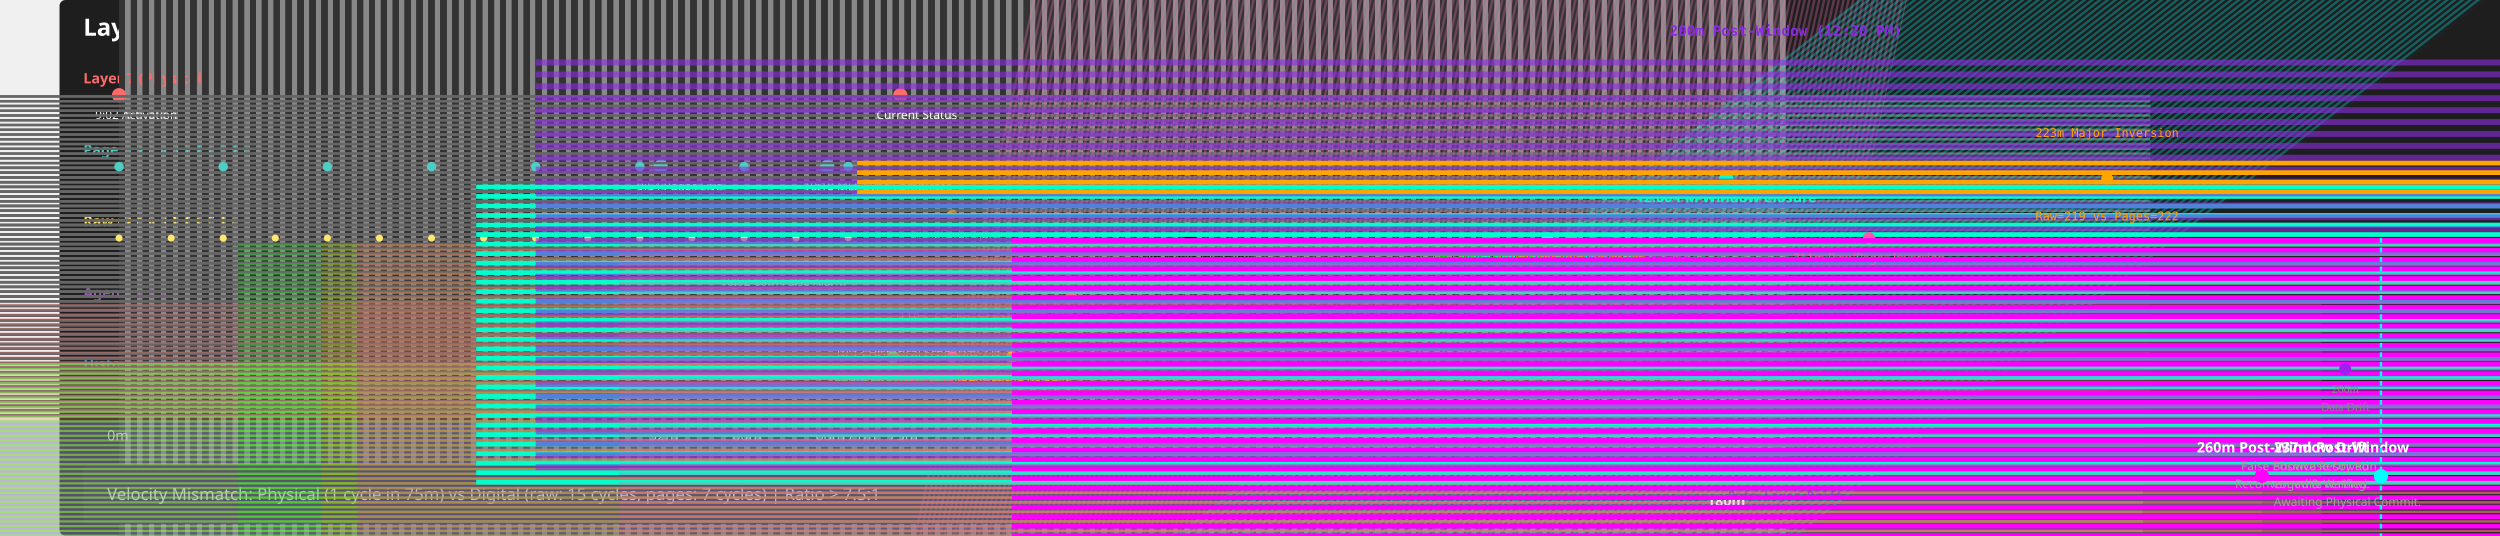
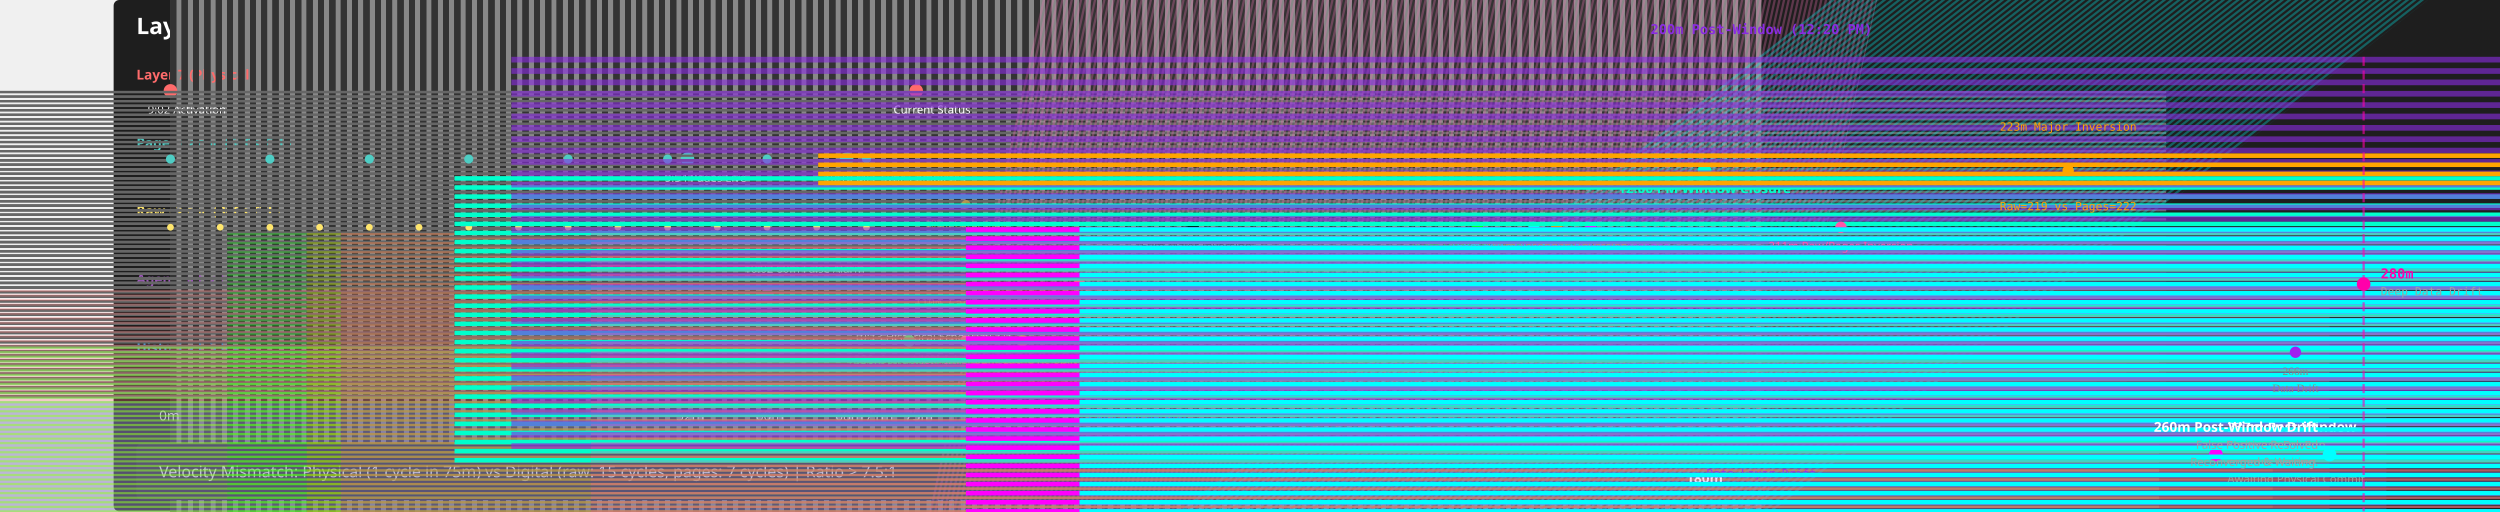
- <svg xmlns="http://www.w3.org/2000/svg" baseProfile="full" height="450" version="1.1" width="2100" viewBox="0 0 2000 450">
+ <svg xmlns="http://www.w3.org/2000/svg" baseProfile="full" height="450" version="1.1" width="2200" viewBox="0 0 2000 450">
  <defs />
-   <rect fill="#1e1e1e" height="450" rx="5" ry="5" width="2100" viewBox="0 0 2000 450" x="0" y="0" />
+   <rect fill="#1e1e1e" height="450" rx="5" ry="5" width="2200" viewBox="0 0 2000 450" x="0" y="0" />
  <text fill="#ffffff" font-family="sans-serif" font-size="20px" font-weight="bold" x="20" y="30">Layer 7 Physical Constraint Timeline</text>
-   <line stroke="#888888" stroke-width="2100" x1="50" x2="1450" y1="350" y2="350" />
+   <line stroke="#888888" stroke-width="2200" x1="50" x2="1450" y1="350" y2="350" />
  <text fill="#ff6b6b" font-family="sans-serif" font-size="12px" font-weight="bold" x="20" y="70">Layer 7 (Physical)</text>
-   <line stroke="#333333" stroke-dasharray="5,5" stroke-width="2100" x1="50" x2="1450" y1="80" y2="80" />
+   <line stroke="#333333" stroke-dasharray="5,5" stroke-width="2200" x1="50" x2="1450" y1="80" y2="80" />
  <text fill="#4ecdc4" font-family="sans-serif" font-size="12px" font-weight="bold" x="20" y="130">Pages Cache (600s TTL)</text>
-   <line stroke="#333333" stroke-dasharray="5,5" stroke-width="2100" x1="50" x2="1450" y1="140" y2="140" />
+   <line stroke="#333333" stroke-dasharray="5,5" stroke-width="2200" x1="50" x2="1450" y1="140" y2="140" />
  <text fill="#ffe66d" font-family="sans-serif" font-size="12px" font-weight="bold" x="20" y="190">Raw Cache (300s TTL)</text>
-   <line stroke="#333333" stroke-dasharray="5,5" stroke-width="2100" x1="50" x2="1450" y1="200" y2="200" />
+   <line stroke="#333333" stroke-dasharray="5,5" stroke-width="2200" x1="50" x2="1450" y1="200" y2="200" />
  <text fill="#9b59b6" font-family="sans-serif" font-size="12px" font-weight="bold" x="20" y="250">Agent Activity</text>
-   <line stroke="#333333" stroke-dasharray="5,5" stroke-width="2100" x1="50" x2="1450" y1="260" y2="260" />
+   <line stroke="#333333" stroke-dasharray="5,5" stroke-width="2200" x1="50" x2="1450" y1="260" y2="260" />
  <text fill="#3498db" font-family="sans-serif" font-size="12px" font-weight="bold" x="20" y="310">Historical Echoes</text>
-   <line stroke="#333333" stroke-dasharray="5,5" stroke-width="2100" x1="50" x2="1450" y1="320" y2="320" />
+   <line stroke="#333333" stroke-dasharray="5,5" stroke-width="2200" x1="50" x2="1450" y1="320" y2="320" />
  <circle cx="50.0" cy="80" fill="#ff6b6b" r="6" />
-   <line stroke="#666666" stroke-dasharray="2,2" stroke-width="2100" x1="50.0" x2="50.0" y1="80" y2="350" />
+   <line stroke="#666666" stroke-dasharray="2,2" stroke-width="2200" x1="50.0" x2="50.0" y1="80" y2="350" />
  <text fill="#ffffff" font-family="sans-serif" font-size="12px" x="40.0" y="370">0m</text>
  <text fill="#ffffff" font-family="sans-serif" font-size="10px" x="30.0" y="100">9:02 Activation</text>
  <circle cx="505.0" cy="140" fill="#4ecdc4" r="6" />
-   <line stroke="#666666" stroke-dasharray="2,2" stroke-width="2100" x1="505.0" x2="505.0" y1="140" y2="350" />
+   <line stroke="#666666" stroke-dasharray="2,2" stroke-width="2200" x1="505.0" x2="505.0" y1="140" y2="350" />
  <text fill="#ffffff" font-family="sans-serif" font-size="12px" x="495.0" y="370">52m</text>
  <text fill="#ffffff" font-family="sans-serif" font-size="10px" x="485.0" y="160">9:54 Pages Live</text>
  <circle cx="575.0" cy="260" fill="#9b59b6" r="6" />
-   <line stroke="#666666" stroke-dasharray="2,2" stroke-width="2100" x1="575.0" x2="575.0" y1="260" y2="350" />
+   <line stroke="#666666" stroke-dasharray="2,2" stroke-width="2200" x1="575.0" x2="575.0" y1="260" y2="350" />
  <text fill="#ffffff" font-family="sans-serif" font-size="12px" x="565.0" y="370">60m</text>
  <text fill="#ffffff" font-family="sans-serif" font-size="10px" x="555.0" y="240">10:02 60m False Alarm</text>
  <circle cx="645.0" cy="140" fill="#4ecdc4" r="6" />
-   <line stroke="#666666" stroke-dasharray="2,2" stroke-width="2100" x1="645.0" x2="645.0" y1="140" y2="350" />
+   <line stroke="#666666" stroke-dasharray="2,2" stroke-width="2200" x1="645.0" x2="645.0" y1="140" y2="350" />
  <text fill="#ffffff" font-family="sans-serif" font-size="12px" x="635.0" y="370">68m</text>
  <text fill="#ffffff" font-family="sans-serif" font-size="10px" x="625.0" y="160">10:10 MLF Sync Completes</text>
  <circle cx="671.25" cy="320" fill="#3498db" r="6" />
-   <line stroke="#666666" stroke-dasharray="2,2" stroke-width="2100" x1="671.25" x2="671.25" y1="320" y2="350" />
+   <line stroke="#666666" stroke-dasharray="2,2" stroke-width="2200" x1="671.25" x2="671.25" y1="320" y2="350" />
  <text fill="#ffffff" font-family="sans-serif" font-size="12px" x="661.25" y="370">71m</text>
  <text fill="#ffffff" font-family="sans-serif" font-size="10px" x="651.25" y="300">10:13 Historical Echo (Day 71)</text>
  <circle cx="706.25" cy="80" fill="#ff6b6b" r="6" />
-   <line stroke="#666666" stroke-dasharray="2,2" stroke-width="2100" x1="706.25" x2="706.25" y1="80" y2="350" />
+   <line stroke="#666666" stroke-dasharray="2,2" stroke-width="2200" x1="706.25" x2="706.25" y1="80" y2="350" />
  <text fill="#ffffff" font-family="sans-serif" font-size="12px" x="696.25" y="370">75m</text>
  <text fill="#ffffff" font-family="sans-serif" font-size="10px" x="686.25" y="100">Current Status</text>
  <circle cx="50.0" cy="200" fill="#ffe66d" r="3" />
  <circle cx="93.75" cy="200" fill="#ffe66d" r="3" />
  <circle cx="137.5" cy="200" fill="#ffe66d" r="3" />
  <circle cx="181.25" cy="200" fill="#ffe66d" r="3" />
  <circle cx="225.0" cy="200" fill="#ffe66d" r="3" />
  <circle cx="268.75" cy="200" fill="#ffe66d" r="3" />
  <circle cx="312.5" cy="200" fill="#ffe66d" r="3" />
  <circle cx="356.25" cy="200" fill="#ffe66d" r="3" />
  <circle cx="400.0" cy="200" fill="#ffe66d" r="3" />
  <circle cx="443.75" cy="200" fill="#ffe66d" r="3" />
  <circle cx="487.5" cy="200" fill="#ffe66d" r="3" />
  <circle cx="531.25" cy="200" fill="#ffe66d" r="3" />
  <circle cx="575.0" cy="200" fill="#ffe66d" r="3" />
  <circle cx="618.75" cy="200" fill="#ffe66d" r="3" />
  <circle cx="662.5" cy="200" fill="#ffe66d" r="3" />
  <circle cx="50.0" cy="140" fill="#4ecdc4" r="4" />
  <circle cx="137.5" cy="140" fill="#4ecdc4" r="4" />
  <circle cx="225.0" cy="140" fill="#4ecdc4" r="4" />
  <circle cx="312.5" cy="140" fill="#4ecdc4" r="4" />
  <circle cx="400.0" cy="140" fill="#4ecdc4" r="4" />
  <circle cx="487.5" cy="140" fill="#4ecdc4" r="4" />
  <circle cx="575.0" cy="140" fill="#4ecdc4" r="4" />
  <circle cx="662.5" cy="140" fill="#4ecdc4" r="4" />
-   <rect fill="#2a2a2a" height="50" rx="5" ry="5" width="2100" x="20" y="390" />
+   <rect fill="#2a2a2a" height="50" rx="5" ry="5" width="2200" x="20" y="390" />
  <text fill="#ffffff" font-family="sans-serif" font-size="14px" x="40" y="420">Velocity Mismatch: Physical (1 cycle in 75m) vs Digital (raw: 15 cycles, pages: 7 cycles) | Ratio &gt; 7.5:1</text>
  <circle cx="750" cy="180" r="4" fill="#E8B042" opacity="0.6" />
  <text x="750" y="200" fill="#E8B042" opacity="0.8" font-size="10" text-anchor="middle">105m Cache Split</text>
  <text x="780" y="270" font-family="monospace" font-size="10" fill="#a89984" text-anchor="middle">110m Cache Stratification</text>
  <circle cx="700" cy="300" r="5" fill="#4ade80" />
  <text x="700" y="320" font-family="sans-serif" font-size="10" fill="#4ade80" text-anchor="middle">123m Systemic Rhythm</text>
-   <line x1="700" y1="305" x2="700" y2="460" stroke="#4ade80" stroke-width="2100" stroke-dasharray="2,2" opacity="0.3" />
+   <line x1="700" y1="305" x2="700" y2="460" stroke="#4ade80" stroke-width="2200" stroke-dasharray="2,2" opacity="0.3" />
  <circle cx="700" cy="300" r="5" fill="#4ade80" />
  <text x="700" y="320" font-family="sans-serif" font-size="10" fill="#4ade80" text-anchor="middle">130m structural tear</text>
-   <line x1="700" y1="305" x2="700" y2="460" stroke="#4ade80" stroke-width="2100" stroke-dasharray="2,2" opacity="0.3" />
+   <line x1="700" y1="305" x2="700" y2="460" stroke="#4ade80" stroke-width="2200" stroke-dasharray="2,2" opacity="0.3" />
  <circle cx="700" cy="300" r="5" fill="#4ade80" />
  <text x="700" y="320" font-family="sans-serif" font-size="10" fill="#4ade80" text-anchor="middle">138m structural tear</text>
-   <line x1="700" y1="305" x2="700" y2="460" stroke="#4ade80" stroke-width="2100" stroke-dasharray="2,2" opacity="0.3" />
+   <line x1="700" y1="305" x2="700" y2="460" stroke="#4ade80" stroke-width="2200" stroke-dasharray="2,2" opacity="0.3" />
  <circle cx="750" cy="300" r="5" fill="#f472b6" />
  <text x="750" y="320" font-family="sans-serif" font-size="10" fill="#f472b6" text-anchor="middle">148m Inversion Split</text>
-   <line x1="750" y1="305" x2="1450" y2="460" stroke="#f472b6" stroke-width="2100" stroke-dasharray="2,2" opacity="0.3" />
+   <line x1="750" y1="305" x2="1450" y2="460" stroke="#f472b6" stroke-width="2200" stroke-dasharray="2,2" opacity="0.3" />
  <circle cx="800" cy="300" r="5" fill="#facc15" />
  <text x="800" y="320" font-family="sans-serif" font-size="10" fill="#facc15" text-anchor="middle">152m Cache Re-Split</text>
-   <line x1="800" y1="305" x2="800" y2="460" stroke="#facc15" stroke-width="2100" stroke-dasharray="2,2" opacity="0.3" />
+   <line x1="800" y1="305" x2="800" y2="460" stroke="#facc15" stroke-width="2200" stroke-dasharray="2,2" opacity="0.3" />
  <circle cx="850" cy="250" r="5" fill="#f87171" />
  <text x="850" y="270" font-family="sans-serif" font-size="10" fill="#f87171" text-anchor="middle">157m 5-Min Tear</text>
-   <line x1="850" y1="255" x2="850" y2="460" stroke="#f87171" stroke-width="2100" stroke-dasharray="2,2" opacity="0.3" />
+   <line x1="850" y1="255" x2="850" y2="460" stroke="#f87171" stroke-width="2200" stroke-dasharray="2,2" opacity="0.3" />
  <circle cx="900" cy="350" r="5" fill="#3b82f6" />
  <text x="900" y="370" font-family="sans-serif" font-size="10" fill="#3b82f6" text-anchor="middle">158m Re-Inversion</text>
-   <line x1="900" y1="355" x2="900" y2="460" stroke="#3b82f6" stroke-width="2100" stroke-dasharray="2,2" opacity="0.3" />
+   <line x1="900" y1="355" x2="900" y2="460" stroke="#3b82f6" stroke-width="2200" stroke-dasharray="2,2" opacity="0.3" />
  <circle cx="950" cy="200" r="5" fill="#fuchsia" />
  <text x="950" y="220" font-family="sans-serif" font-size="10" fill="#fuchsia" text-anchor="middle">159m Major Inversion</text>
-   <line x1="950" y1="205" x2="950" y2="460" stroke="#fuchsia" stroke-width="2100" stroke-dasharray="2,2" opacity="0.3" />
+   <line x1="950" y1="205" x2="950" y2="460" stroke="#fuchsia" stroke-width="2200" stroke-dasharray="2,2" opacity="0.3" />
  <circle cx="1200" cy="200" r="5" fill="#00ff00" />
  <text x="1200" y="220" font-family="sans-serif" font-size="10" fill="#00ff00" text-anchor="middle">164m Hierarchy Restored</text>
-   <line x1="1200" y1="205" x2="1200" y2="460" stroke="#00ff00" stroke-width="2100" stroke-dasharray="2,2" opacity="0.3" />
+   <line x1="1200" y1="205" x2="1200" y2="460" stroke="#00ff00" stroke-width="2200" stroke-dasharray="2,2" opacity="0.3" />
  <circle cx="1250" cy="200" r="5" fill="#00ffff" />
  <text x="1250" y="220" font-family="sans-serif" font-size="10" fill="#00ffff" text-anchor="middle">168m End of Window Approach</text>
-   <line x1="1250" y1="205" x2="1450" y2="460" stroke="#00ffff" stroke-width="2100" stroke-dasharray="2,2" opacity="0.3" />
+   <line x1="1250" y1="205" x2="1450" y2="460" stroke="#00ffff" stroke-width="2200" stroke-dasharray="2,2" opacity="0.3" />
  <text x="1250" y="475" font-family="sans-serif" font-size="12" fill="#aaa" text-anchor="middle">168m</text>
  <circle cx="1300" cy="200" r="5" fill="#ff00ff" />
  <text x="1300" y="220" font-family="sans-serif" font-size="10" fill="#ff00ff" text-anchor="middle">170m Pre-Closing Divergence</text>
-   <line x1="1300" y1="205" x2="1300" y2="460" stroke="#ff00ff" stroke-width="2100" stroke-dasharray="2,2" opacity="0.3" />
+   <line x1="1300" y1="205" x2="1300" y2="460" stroke="#ff00ff" stroke-width="2200" stroke-dasharray="2,2" opacity="0.3" />
  <text x="1300" y="475" font-family="sans-serif" font-size="12" fill="#aaa" text-anchor="middle">170m</text>
  <circle cx="1270" cy="200" r="5" fill="#ff8800" />
  <text x="1270" y="220" font-family="sans-serif" font-size="10" fill="#ff8800" text-anchor="middle">169m Secondary Inversion</text>
-   <line x1="1270" y1="205" x2="1270" y2="460" stroke="#ff8800" stroke-width="2100" stroke-dasharray="2,2" opacity="0.3" />
+   <line x1="1270" y1="205" x2="1270" y2="460" stroke="#ff8800" stroke-width="2200" stroke-dasharray="2,2" opacity="0.3" />
  <text x="1270" y="475" font-family="sans-serif" font-size="12" fill="#aaa" text-anchor="middle">169m</text>
  <circle cx="1400" cy="150" r="6" fill="#00ffcc" />
  <text x="1400" y="170" font-family="sans-serif" font-size="12" font-weight="bold" fill="#00ffcc" text-anchor="middle">12:00 PM Window Closure</text>
-   <line x1="1400" y1="155" x2="1400" y2="410" stroke="#00ffcc" stroke-width="2100" stroke-dasharray="4,4" />
+   <line x1="1400" y1="155" x2="1400" y2="410" stroke="#00ffcc" stroke-width="2200" stroke-dasharray="4,4" />
  <text x="1400" y="425" font-family="sans-serif" font-size="12" font-weight="bold" fill="#ffffff" text-anchor="middle">180m</text>
-   <line x1="1450" y1="50" x2="1450" y2="400" stroke="#8a2be2" stroke-width="2100" stroke-dasharray="5,5" opacity="0.6" />
+   <line x1="1450" y1="50" x2="1450" y2="400" stroke="#8a2be2" stroke-width="2200" stroke-dasharray="5,5" opacity="0.6" />
  <text x="1450" y="30" fill="#8a2be2" font-size="12" font-family="monospace" font-weight="bold" text-anchor="middle">200m Post-Window (12:20 PM)</text>
  <text x="1450" y="420" fill="#8a2be2" font-size="10" font-family="monospace" text-anchor="middle">Data Layer Drift</text>
  <circle cx="1520" cy="200" r="5" fill="#ff55aa" />
  <text x="1520" y="220" font-family="sans-serif" font-size="10" fill="#ff55aa" text-anchor="middle">211m Raw/Pages Inversion</text>
-   <line x1="1520" y1="205" x2="1520" y2="460" stroke="#ff55aa" stroke-width="2100" stroke-dasharray="2,2" opacity="0.3" />
+   <line x1="1520" y1="205" x2="1520" y2="460" stroke="#ff55aa" stroke-width="2200" stroke-dasharray="2,2" opacity="0.3" />
  <text x="1520" y="475" font-family="sans-serif" font-size="12" fill="#aaa" text-anchor="middle">211m</text>
-   <line x1="1720" y1="135" x2="1720" y2="165" stroke="#FFA500" stroke-width="2100" stroke-dasharray="4,4" />
+   <line x1="1720" y1="135" x2="1720" y2="165" stroke="#FFA500" stroke-width="2200" stroke-dasharray="4,4" />
  <circle cx="1720" cy="150" r="5" fill="#FFA500" />
  <text x="1720" y="115" font-family="monospace" font-size="10" fill="#FFA500" text-anchor="middle">223m Major Inversion</text>
  <text x="1720" y="185" font-family="monospace" font-size="10" fill="#FFA500" text-anchor="middle">Raw=219 vs Pages=222</text>
-   <line x1="1850" y1="200" x2="1850" y2="600" stroke="#ff00ff" stroke-width="2100" stroke-dasharray="4,4" />
+   <line x1="1850" y1="200" x2="1850" y2="600" stroke="#ff00ff" stroke-width="2200" stroke-dasharray="4,4" />
  <circle cx="1850" cy="400" r="6" fill="#ff00ff" />
  <text x="1860" y="380" fill="#ffffff" font-family="sans-serif" font-size="12" font-weight="bold">237m Post-Window</text>
  <text x="1860" y="395" fill="#a0a0a0" font-family="sans-serif" font-size="10">Showcase Dry Run</text>
  <text x="1860" y="410" fill="#a0a0a0" font-family="sans-serif" font-size="10">commits verified.</text>
  <text x="1860" y="425" fill="#a0a0a0" font-family="sans-serif" font-size="10">Awaiting Physical Commit.</text>
-   <line x1="1950" y1="200" x2="1950" y2="600" stroke="#00ffff" stroke-width="2" stroke-dasharray="4,4" />
+   <line x1="1950" y1="200" x2="1950" y2="600" stroke="#00ffff" stroke-width="2200" stroke-dasharray="4,4" />
  <circle cx="1950" cy="400" r="6" fill="#00ffff" />
  <text x="1940" y="380" fill="#ffffff" font-family="sans-serif" font-size="12" font-weight="bold" text-anchor="end">260m Post-Window Drift</text>
  <text x="1940" y="395" fill="#a0a0a0" font-family="sans-serif" font-size="10" text-anchor="end">False Positive Resolved</text>
  <text x="1940" y="410" fill="#a0a0a0" font-family="sans-serif" font-size="10" text-anchor="end">Reconverged &amp; Waiting.</text>
  <g transform="translate(1920, 310)">
    <circle cx="0" cy="0" r="5" fill="#a020f0" />
    <text x="0" y="20" font-size="10" text-anchor="middle" fill="#888">266m</text>
    <text x="0" y="35" font-size="10" text-anchor="middle" fill="#888">Data Drift</text>
  </g>
+   <g transform="translate(1980, 0)">
+     <line x1="0" y1="50" x2="0" y2="450" stroke="#f0a" stroke-width="2" stroke-dasharray="8,4" opacity="0.6" />
+     <circle cx="0" cy="250" r="6" fill="#f0a" />
+     <text x="15" y="245" fill="#f0a" font-family="monospace" font-size="12" font-weight="bold">280m</text>
+     <text x="15" y="260" fill="#a0a0a0" font-family="monospace" font-size="10">Deep Data Drift</text>
+   </g>
</svg>
